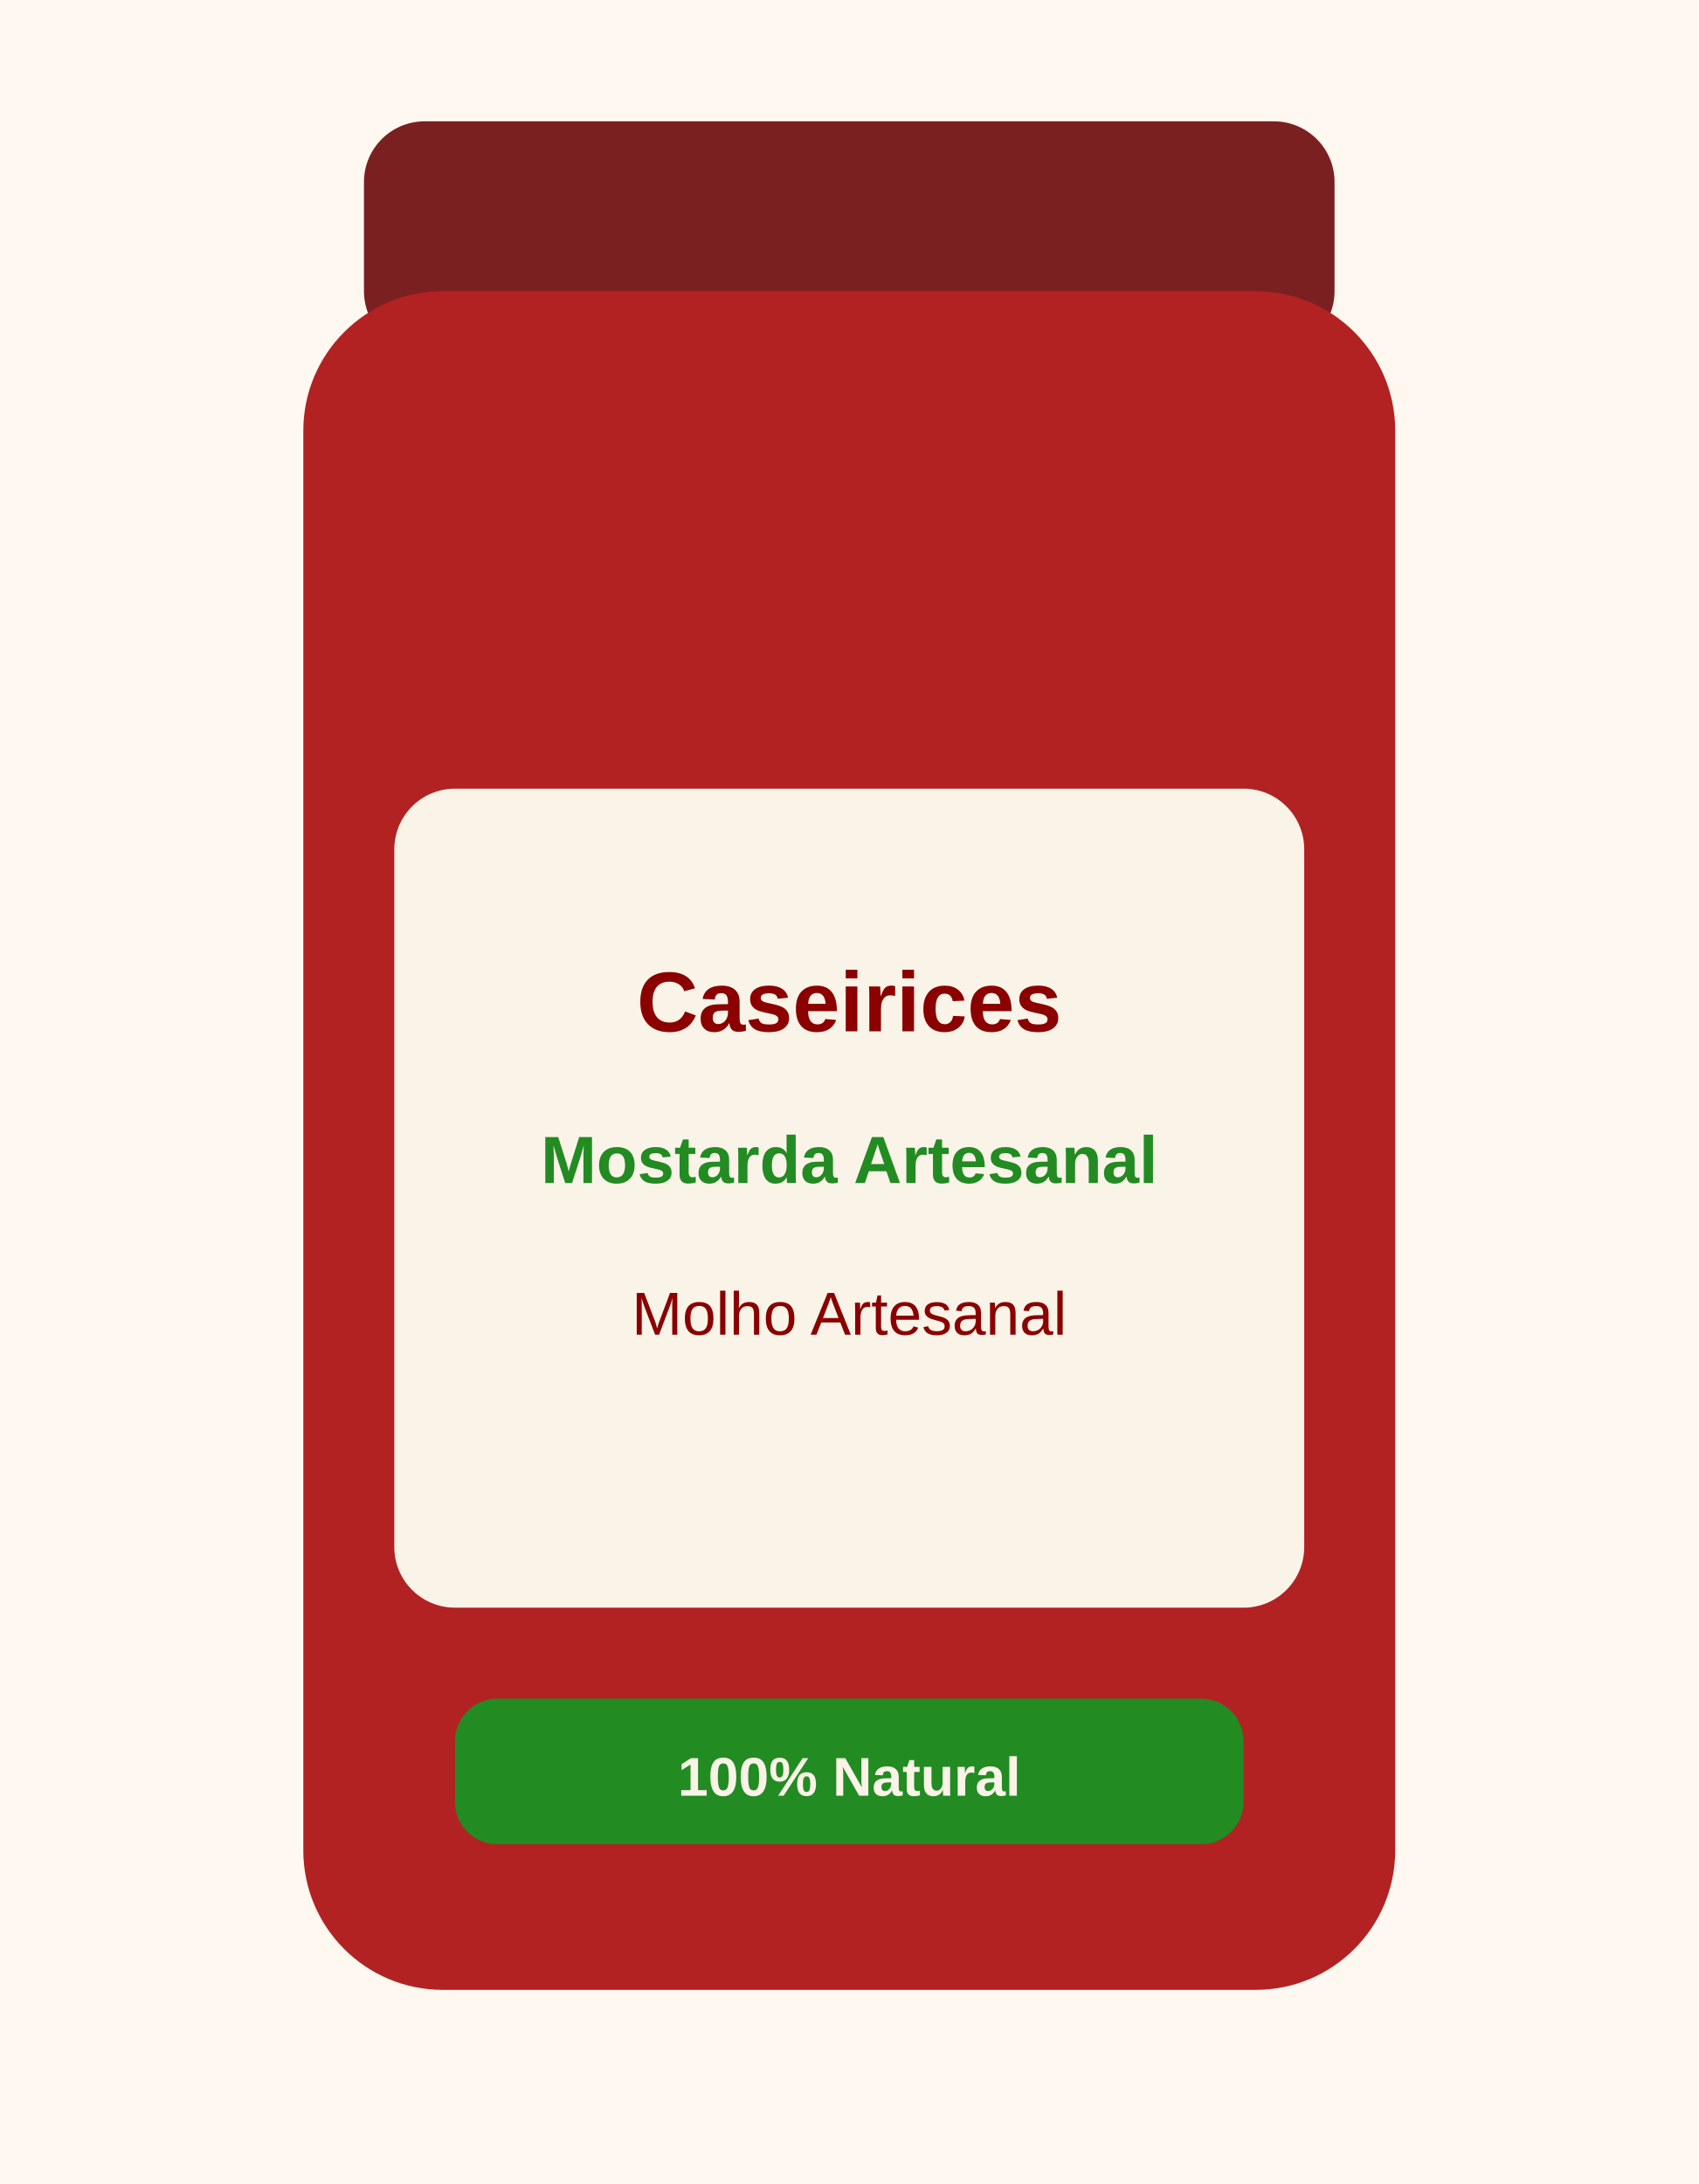
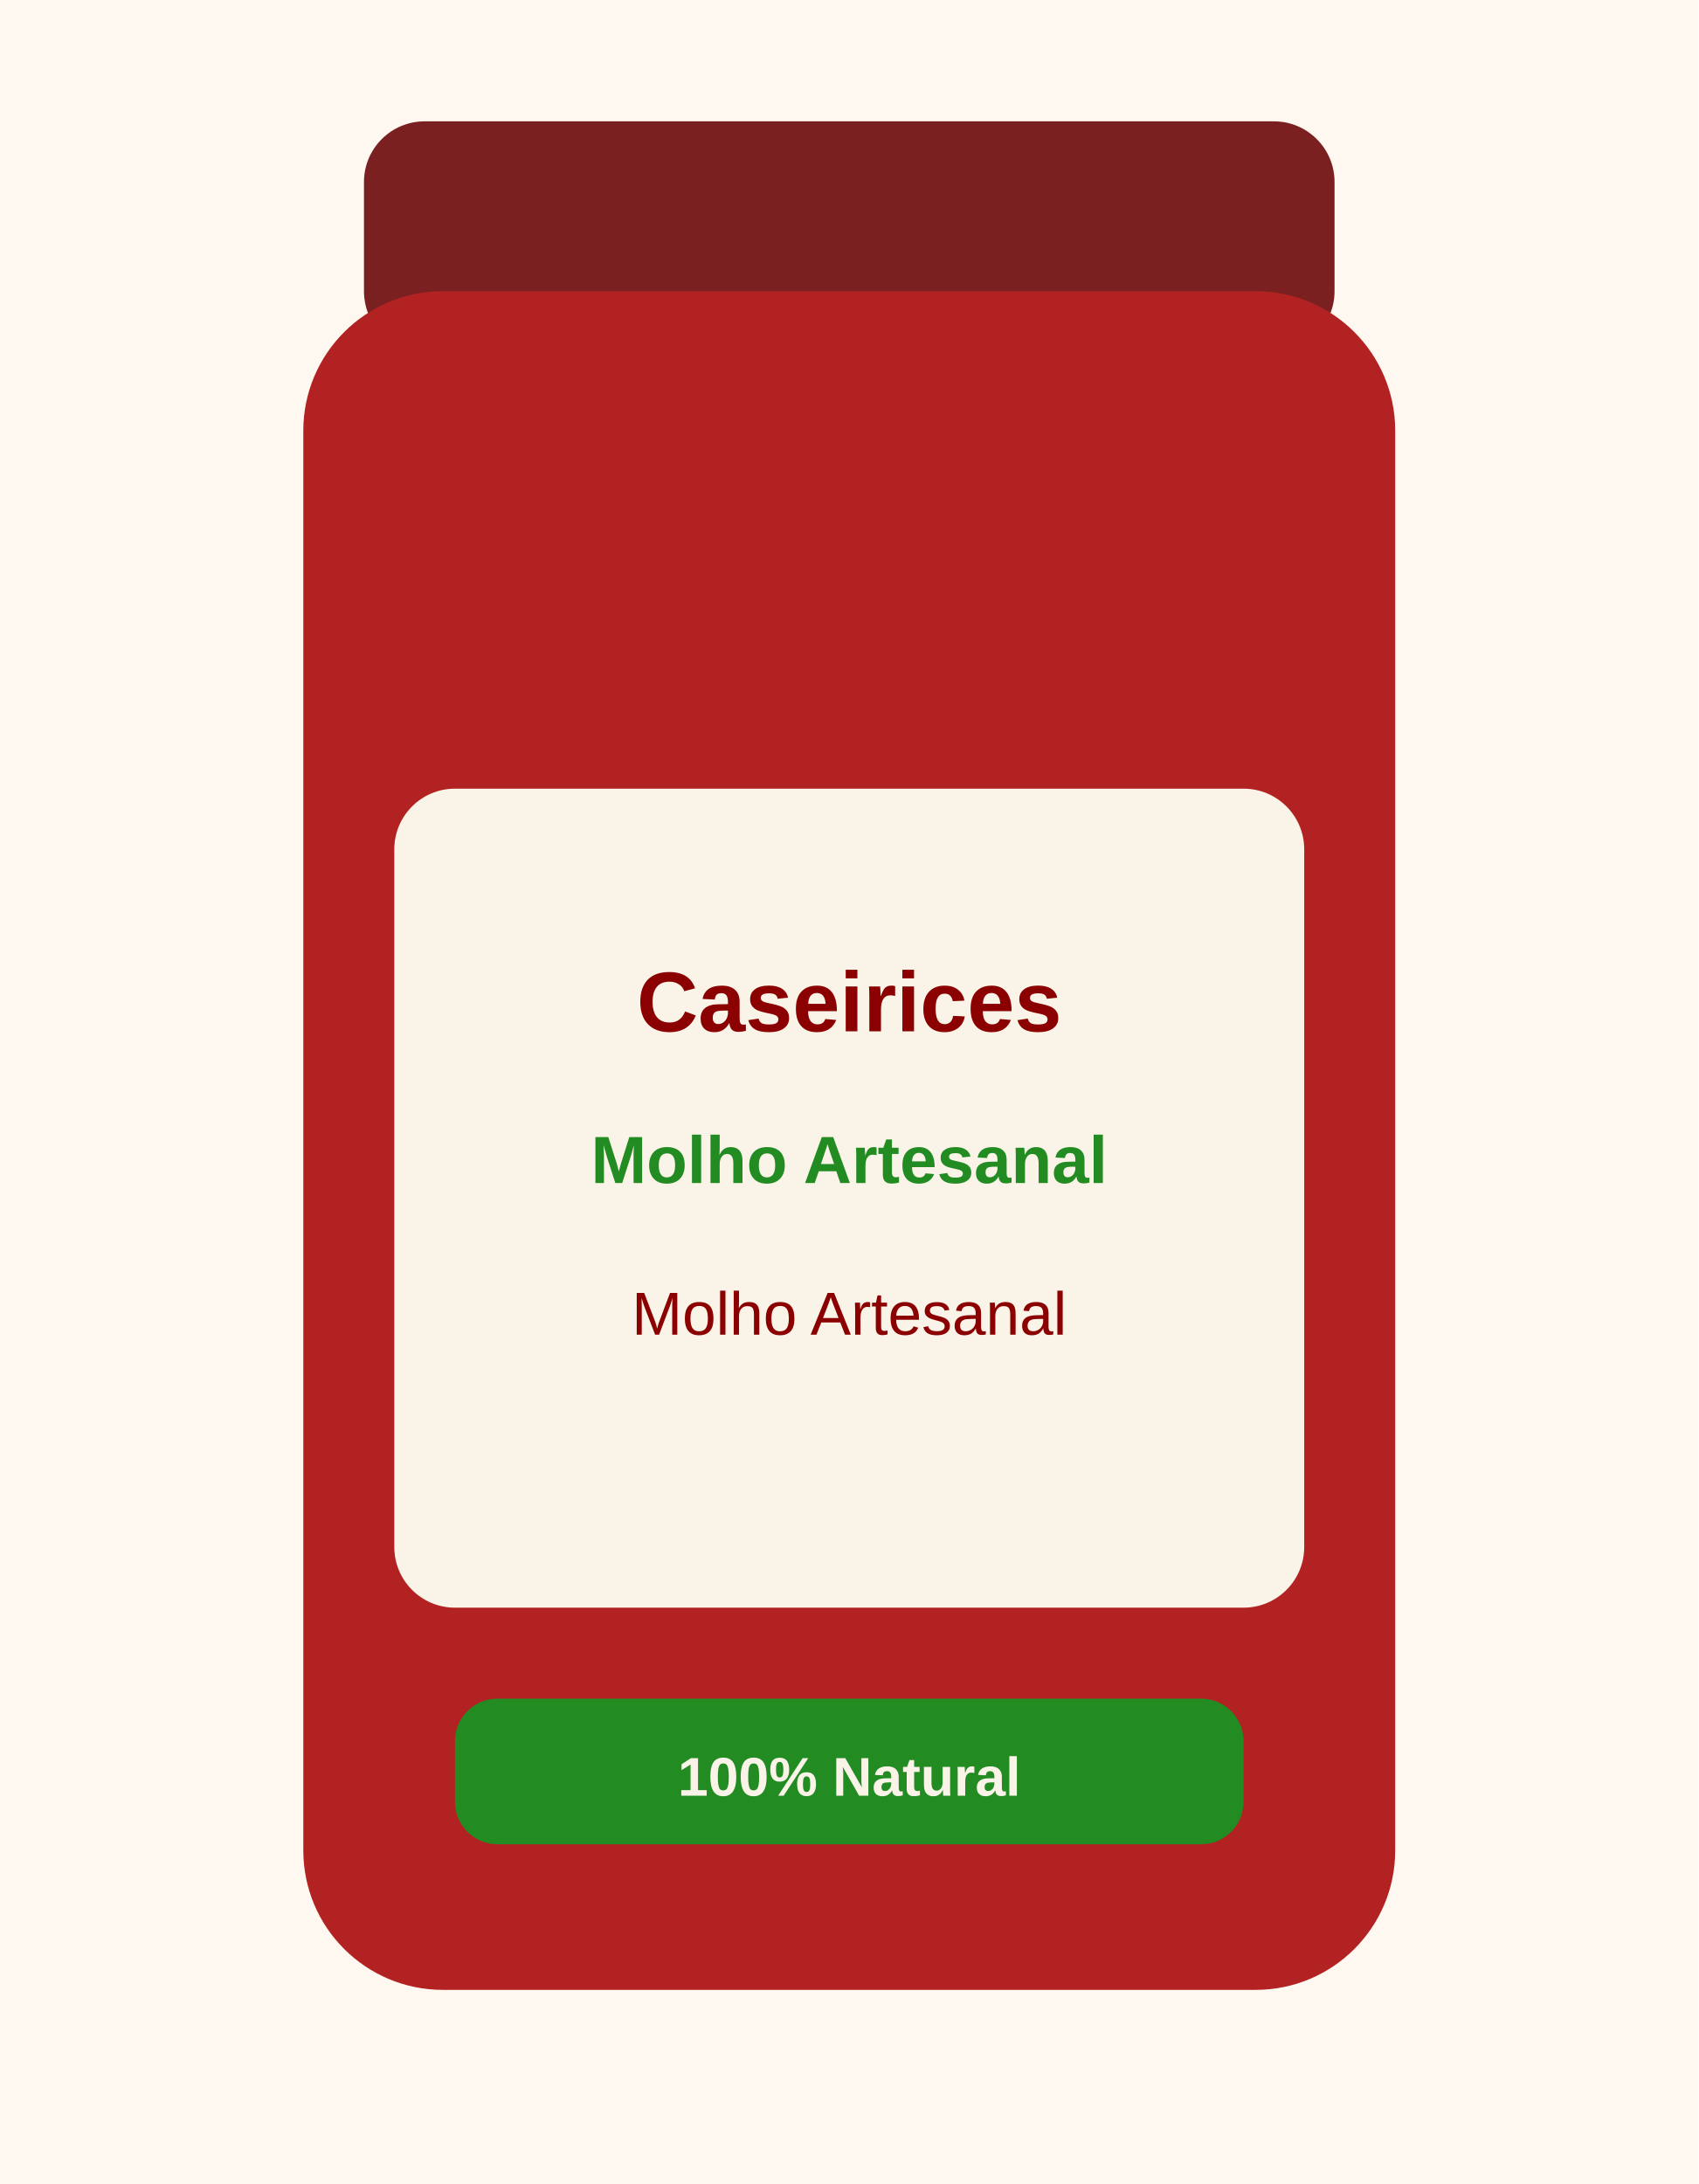
<svg xmlns="http://www.w3.org/2000/svg" viewBox="0 0 560 720" fill="none">
  <rect width="560" height="720" fill="#FFF8F0" />
  <rect x="120" y="40" width="320" height="76" rx="20" fill="#7a2020" />
  <rect x="100" y="96" width="360" height="560" rx="46" fill="#B22222" />
  <rect x="130" y="260" width="300" height="270" rx="20" fill="#FAF4E8" />
  <text x="280" y="340" font-family="Arial" font-size="28" fill="#8B0000" text-anchor="middle" font-weight="700">Caseirices</text>
-   <text x="280" y="390" font-family="Arial" font-size="22" fill="#228B22" text-anchor="middle" font-weight="600">Mostarda Artesanal</text>
+   <text x="280" y="390" font-family="Arial" font-size="22" fill="#228B22" text-anchor="middle" font-weight="600">Molho Artesanal</text>
  <text x="280" y="440" font-family="Arial" font-size="20" fill="#8B0000" text-anchor="middle">Molho Artesanal</text>
  <rect x="150" y="560" width="260" height="48" rx="14" fill="#228B22" />
  <text x="280" y="592" font-family="Arial" font-size="18" fill="#FAF4E8" text-anchor="middle" font-weight="700">100% Natural</text>
</svg>
